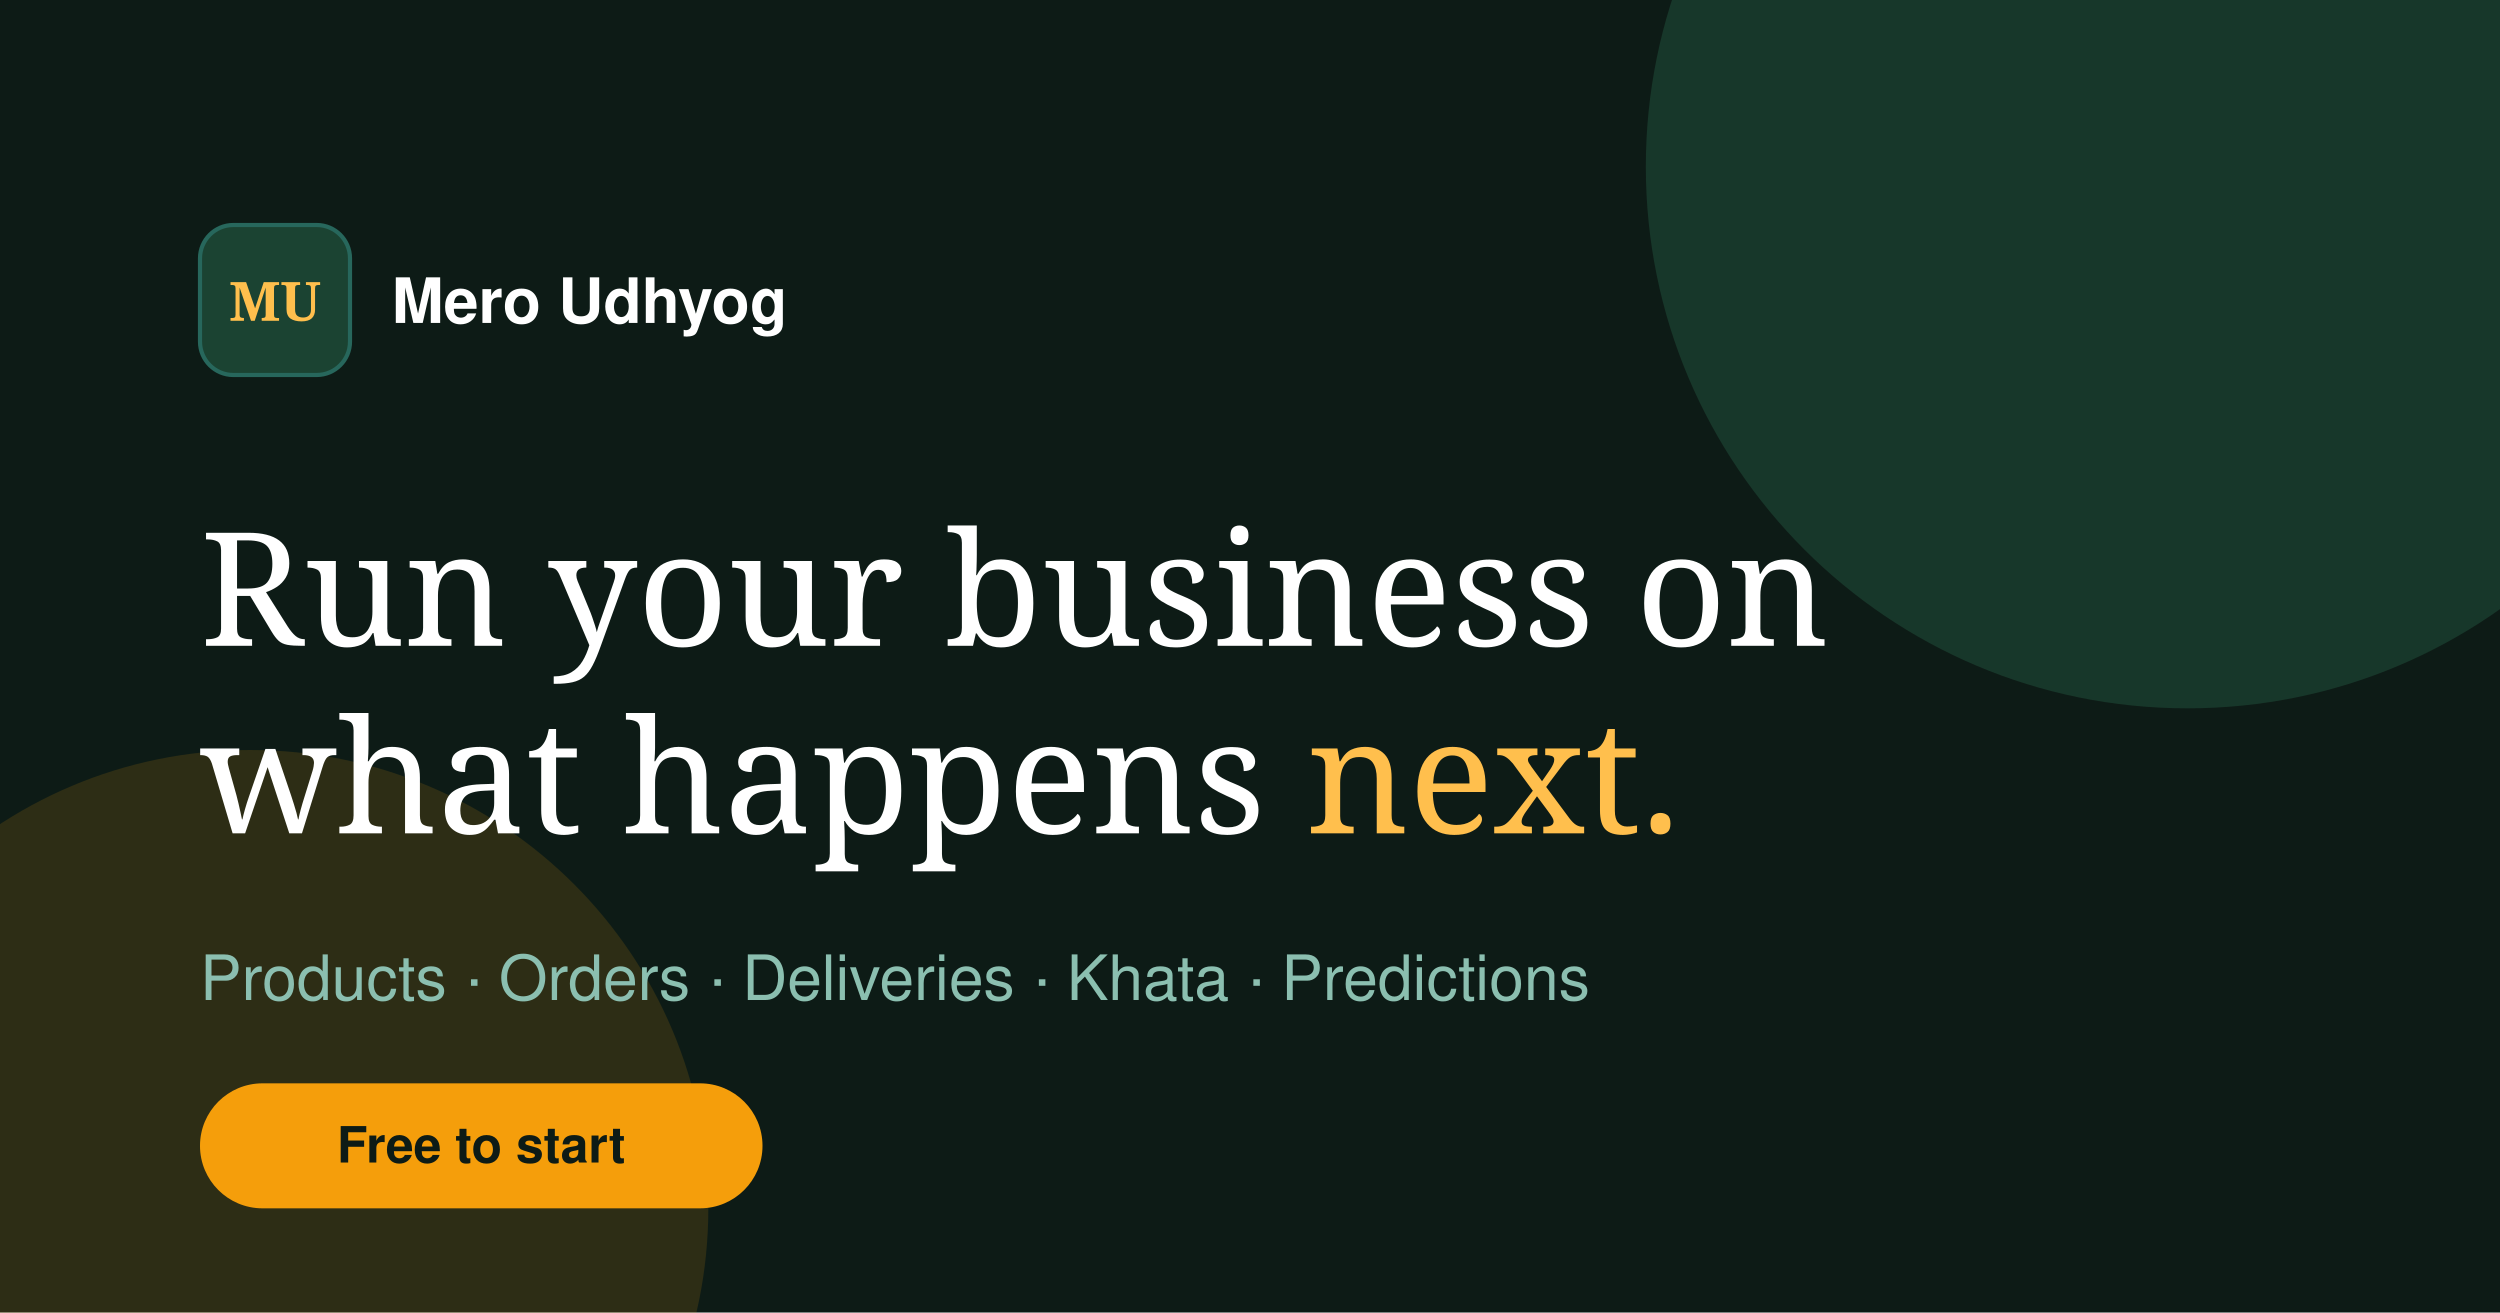
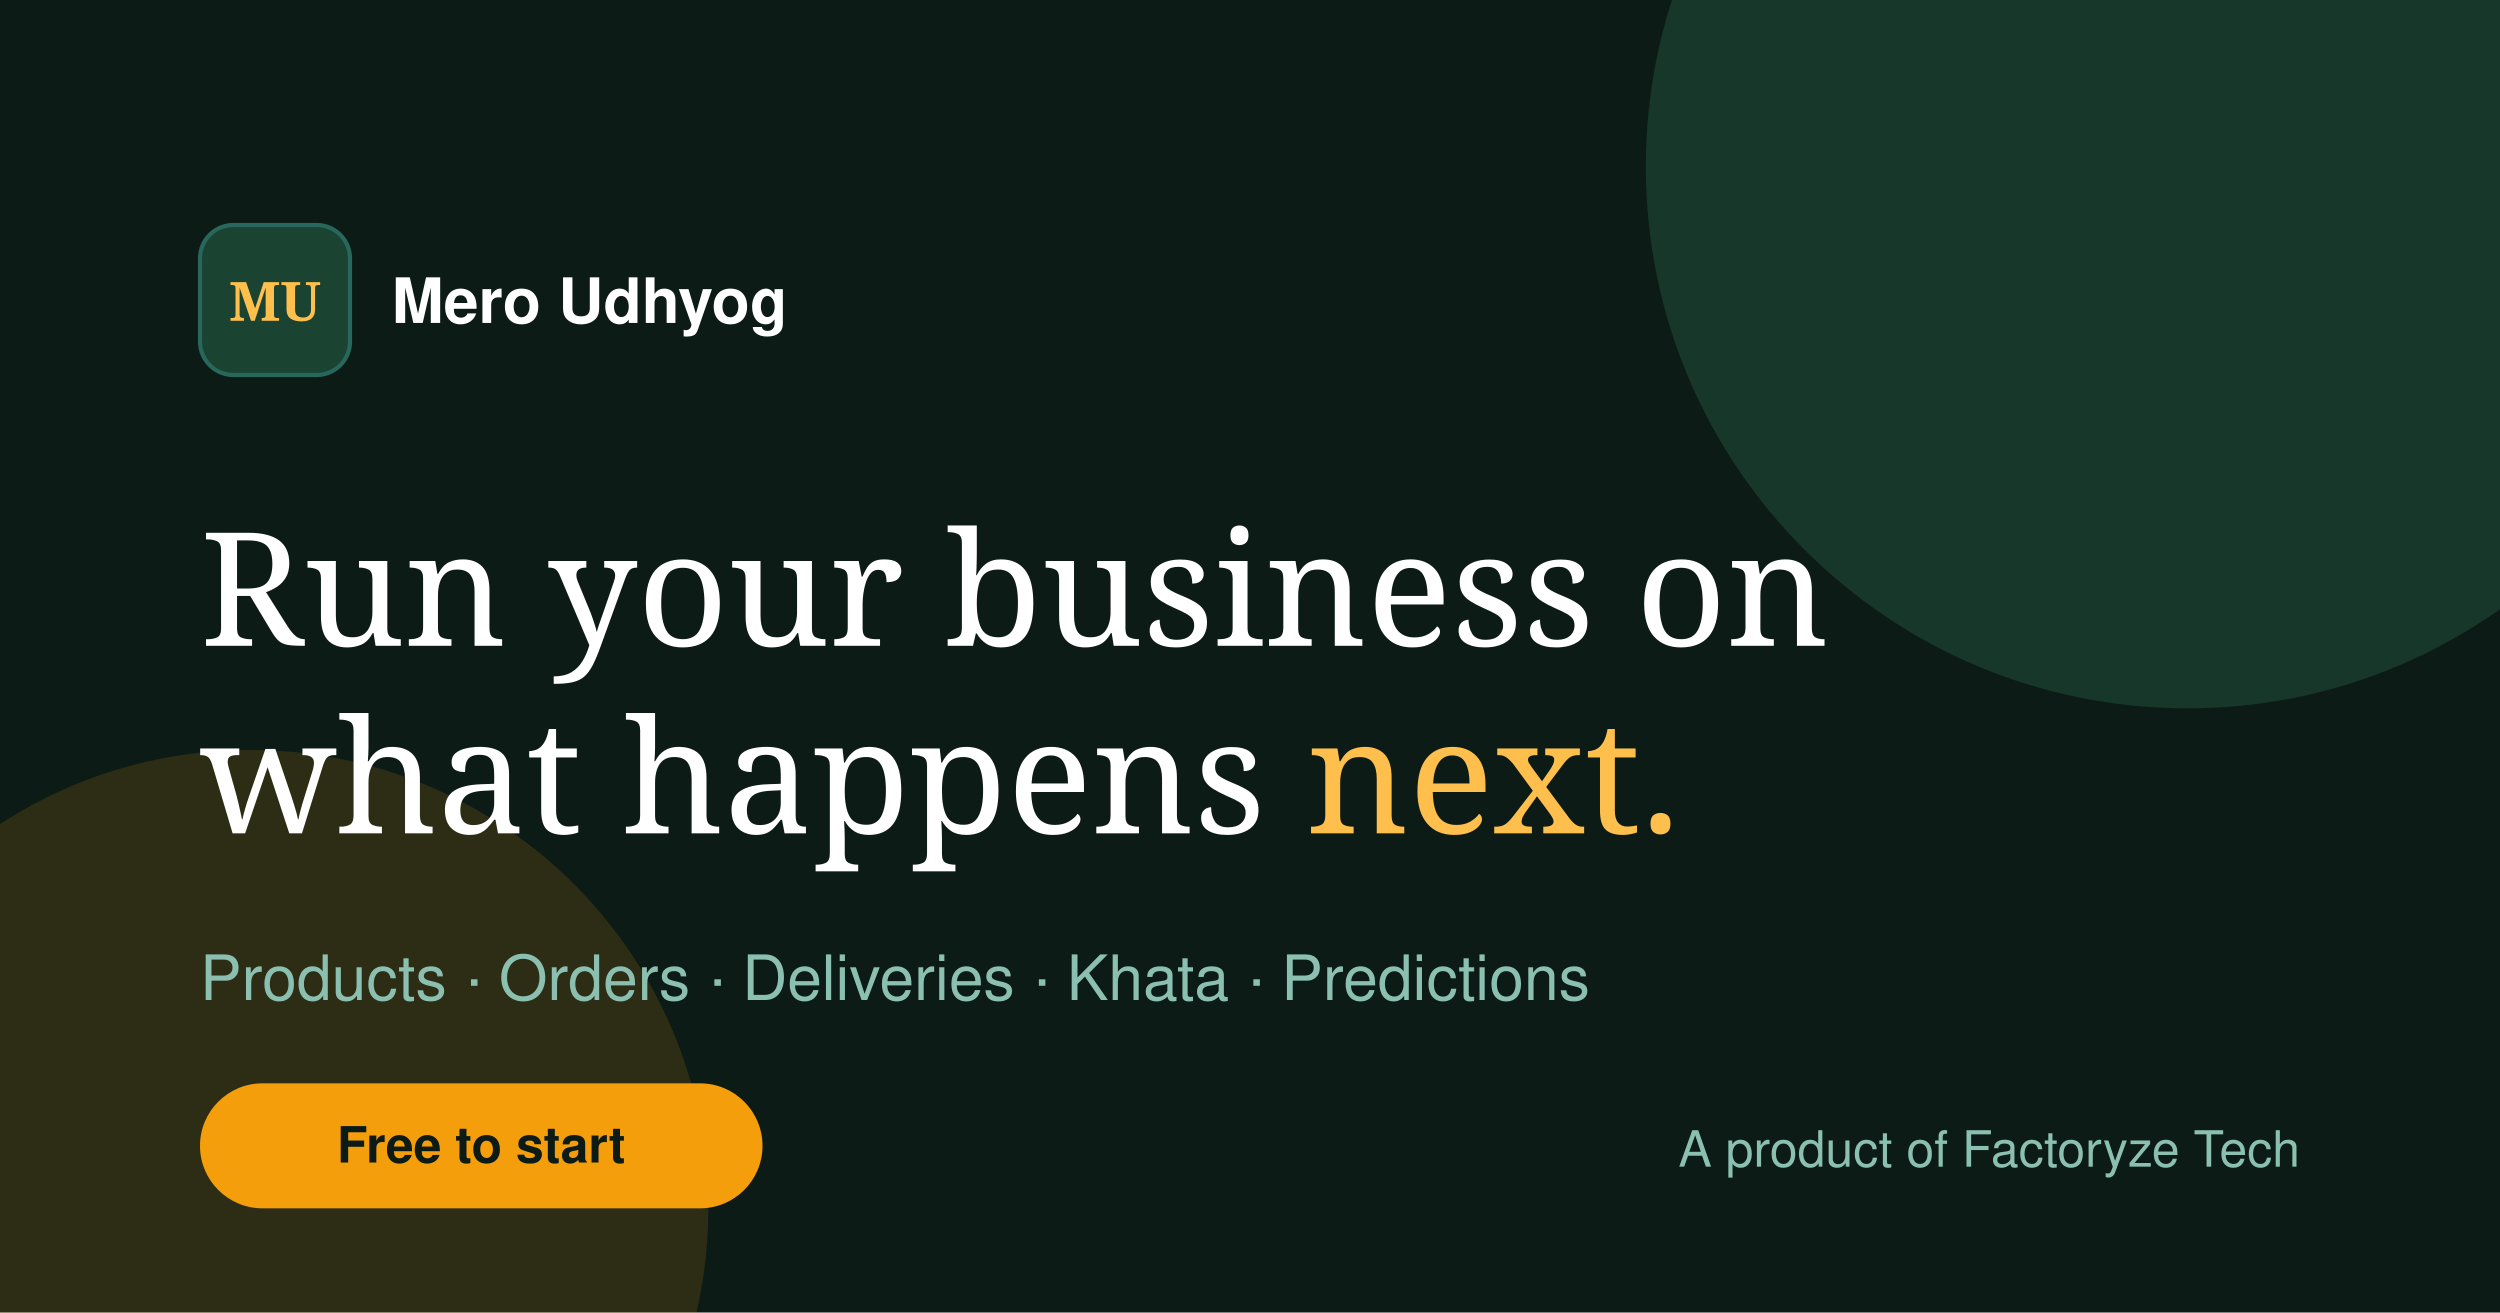
<svg xmlns="http://www.w3.org/2000/svg" width="1200" height="630" viewBox="0 0 1200 630">
  <rect width="1200" height="630" fill="#0d1b16" />
  <circle cx="1050" cy="80" r="260" fill="#1b4332" opacity="0.7" />
  <circle cx="120" cy="580" r="220" fill="#f59e0b" opacity="0.14" />
  <g transform="translate(96 108)">
    <rect width="72" height="72" rx="16" fill="#1b4332" stroke="#27675c" stroke-width="2" />
    <text x="36" y="46" font-family="Georgia, serif" font-size="26" fill="#ffbf4d" text-anchor="middle" font-weight="600">MU</text>
    <text x="92" y="47" font-family="-apple-system, Helvetica, Arial, sans-serif" font-size="30" fill="#ffffff" font-weight="600">Mero Udhyog</text>
  </g>
  <text x="96" y="310" font-family="Georgia, serif" font-size="76" fill="#ffffff">Run your business on</text>
  <text x="96" y="400" font-family="Georgia, serif" font-size="76" fill="#ffffff">what happens <tspan fill="#ffbf4d">next.</tspan>
  </text>
  <text x="96" y="480" font-family="-apple-system, Helvetica, Arial, sans-serif" font-size="30" fill="#8bbfb0">Products · Orders · Deliveries · Khata · Predictions</text>
  <rect x="96" y="520" width="270" height="60" rx="30" fill="#f59e0b" />
  <text x="231" y="558" font-family="-apple-system, Helvetica, Arial, sans-serif" font-size="24" fill="#0d1b16" text-anchor="middle" font-weight="600">Free to start</text>
+   <text x="1104" y="560" font-family="-apple-system, Helvetica, Arial, sans-serif" font-size="24" fill="#8bbfb0" text-anchor="end">A product of Factoryze Tech</text>
</svg>
